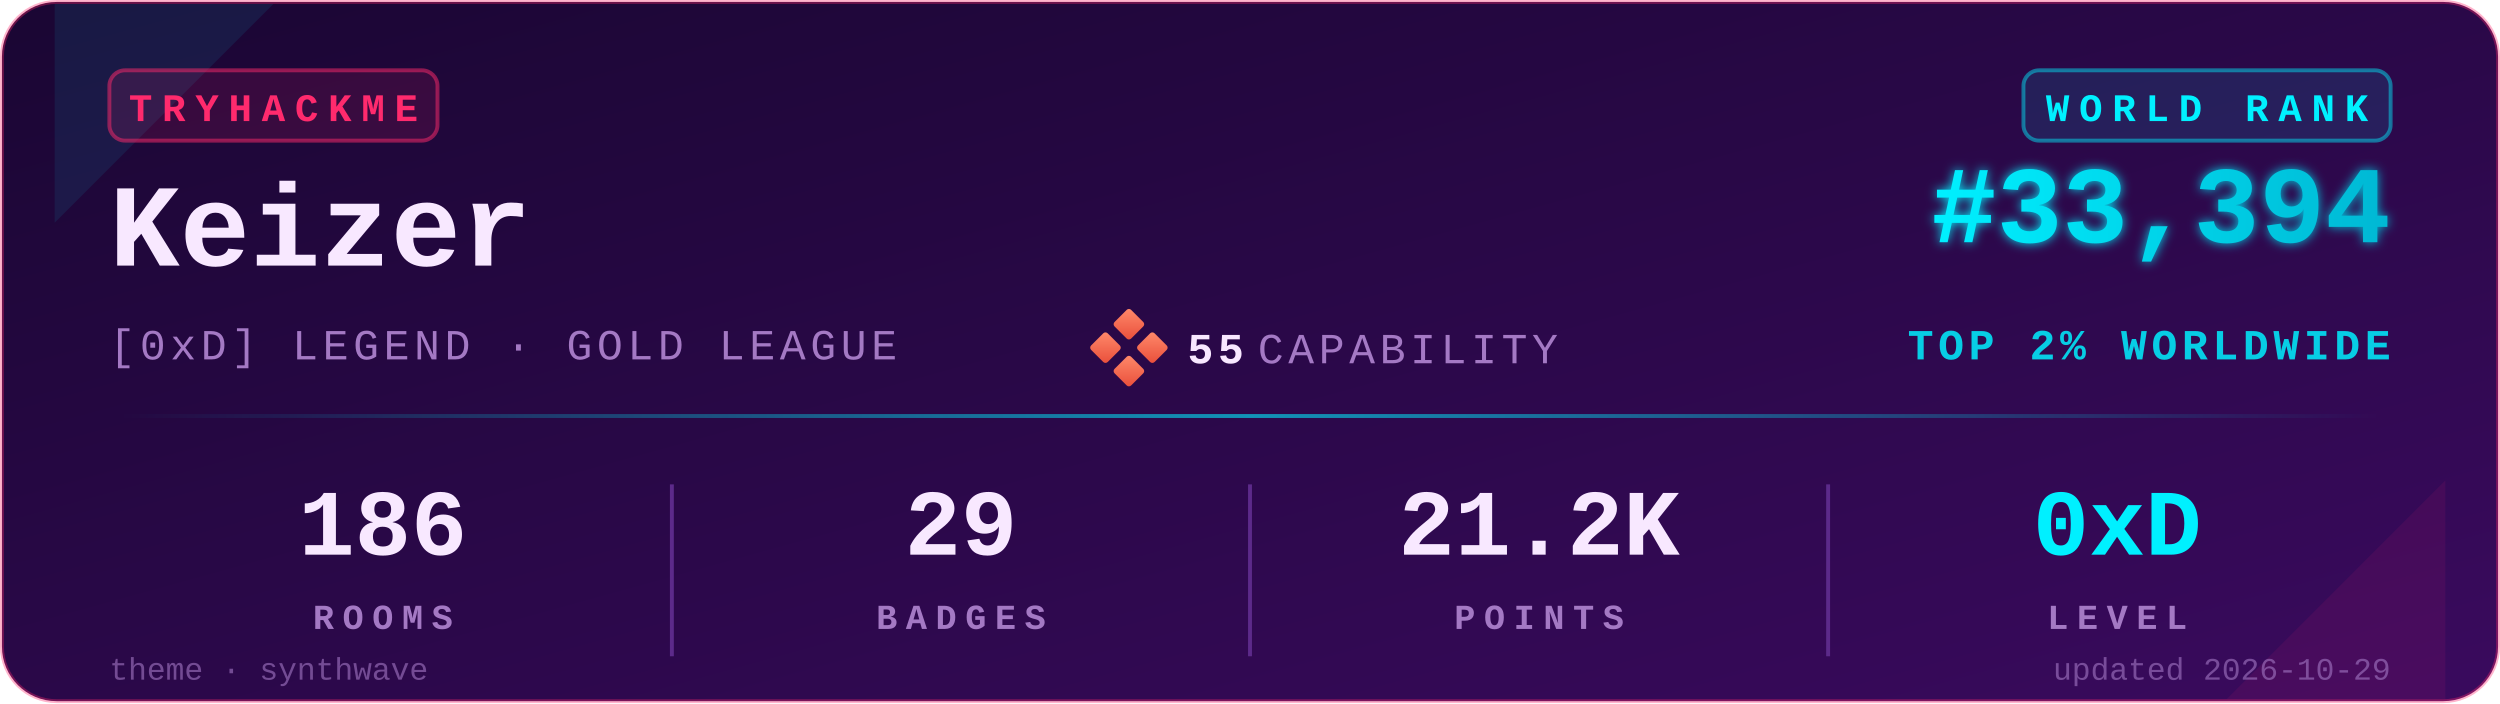
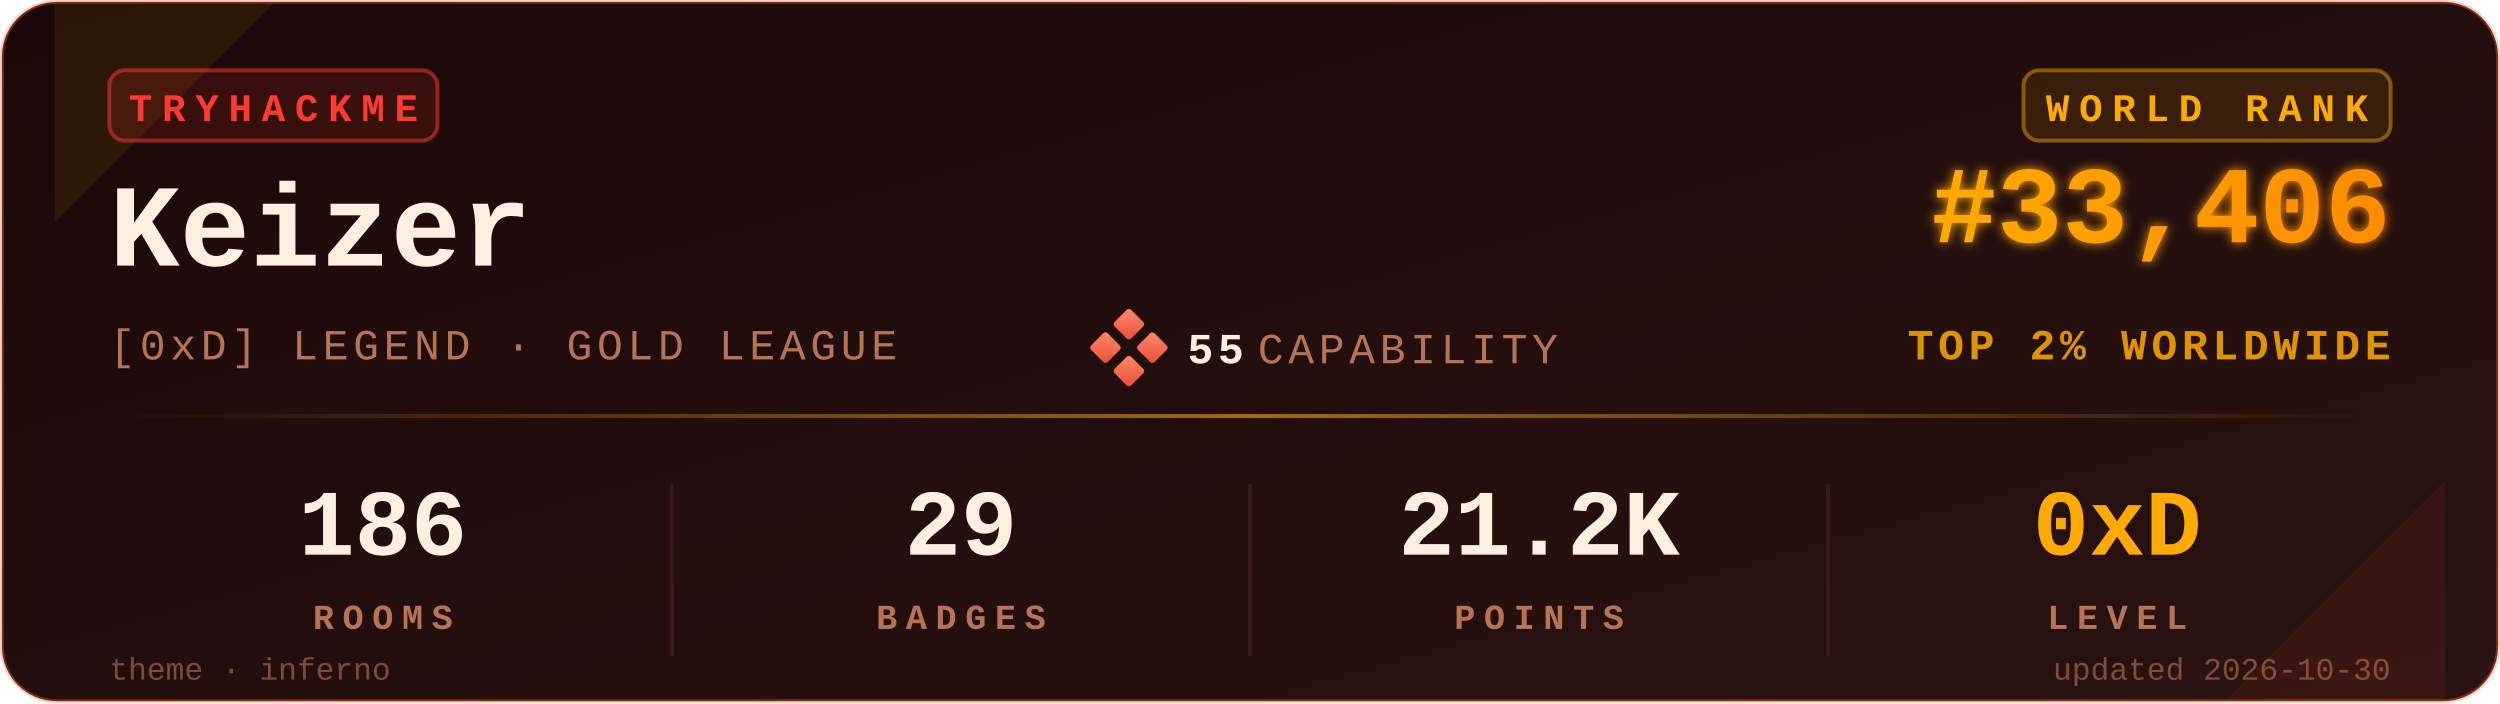
<svg xmlns="http://www.w3.org/2000/svg" viewBox="0 0 640 180" width="640" height="180" role="img" aria-label="TryHackMe stats for Keizer">
  <defs>
    <linearGradient id="bgGrad" x1="0" y1="0" x2="1" y2="1">
-       <stop offset="0%" stop-color="#1a0633" />
-       <stop offset="100%" stop-color="#3a0a5e" />
+       <stop offset="0%" stop-color="#1a0908" />
+       <stop offset="100%" stop-color="#2a1310" />
    </linearGradient>
    <linearGradient id="rankGrad" x1="0" y1="0" x2="1" y2="0">
-       <stop offset="0%" stop-color="#00F0FF" />
-       <stop offset="100%" stop-color="#00B8D4" />
+       <stop offset="0%" stop-color="#FFAA00" />
+       <stop offset="100%" stop-color="#FF8C00" />
    </linearGradient>
    <linearGradient id="accentGrad" x1="0" y1="0" x2="1" y2="0">
-       <stop offset="0%" stop-color="#00F0FF" stop-opacity="0" />
-       <stop offset="50%" stop-color="#00F0FF" stop-opacity="0.6" />
-       <stop offset="100%" stop-color="#00F0FF" stop-opacity="0" />
+       <stop offset="0%" stop-color="#FFAA00" stop-opacity="0" />
+       <stop offset="50%" stop-color="#FFAA00" stop-opacity="0.6" />
+       <stop offset="100%" stop-color="#FFAA00" stop-opacity="0" />
    </linearGradient>
    <linearGradient id="capGrad" x1="0" y1="0" x2="1" y2="1">
      <stop offset="0%" stop-color="#ff8a6b" />
      <stop offset="100%" stop-color="#e94e3a" />
    </linearGradient>
    <filter id="glow" x="-20%" y="-20%" width="140%" height="140%">
      <feGaussianBlur stdDeviation="1.4" result="b" />
      <feMerge>
        <feMergeNode in="b" />
        <feMergeNode in="SourceGraphic" />
      </feMerge>
    </filter>
  </defs>
-   <rect x="0.5" y="0.5" width="639" height="179" rx="14" ry="14" fill="url(#bgGrad)" stroke="#FF2A6D" stroke-opacity="0.35" stroke-width="1" />
-   <path d="M 14,1 L 70,1 L 14,57 Z" fill="#00F0FF" opacity="0.08" />
-   <path d="M 626,179 L 570,179 L 626,123 Z" fill="#FF2A6D" opacity="0.08" />
+   <rect x="0.5" y="0.5" width="639" height="179" rx="14" ry="14" fill="url(#bgGrad)" stroke="#FF6B35" stroke-opacity="0.35" stroke-width="1" />
+   <path d="M 14,1 L 70,1 L 14,57 Z" fill="#FFAA00" opacity="0.08" />
+   <path d="M 626,179 L 570,179 L 626,123 Z" fill="#FF3B30" opacity="0.08" />
  <g transform="translate(28,18)">
-     <rect x="0" y="0" width="84" height="18" rx="4" ry="4" fill="#FF2A6D" fill-opacity="0.12" stroke="#FF2A6D" stroke-opacity="0.5" />
-     <text x="42" y="13" fill="#FF2A6D" font-family="ui-monospace,'SF Mono','Menlo','Cascadia Code','Consolas','Liberation Mono',monospace" font-size="10" font-weight="700" letter-spacing="2.5" text-anchor="middle">TRYHACKME</text>
+     <rect x="0" y="0" width="84" height="18" rx="4" ry="4" fill="#FF3B30" fill-opacity="0.12" stroke="#FF3B30" stroke-opacity="0.5" />
+     <text x="42" y="13" fill="#FF3B30" font-family="ui-monospace,'SF Mono','Menlo','Cascadia Code','Consolas','Liberation Mono',monospace" font-size="10" font-weight="700" letter-spacing="2.5" text-anchor="middle">TRYHACKME</text>
  </g>
-   <text x="28" y="68" fill="#F8E8FF" font-family="ui-monospace,'SF Mono','Menlo','Cascadia Code','Consolas','Liberation Mono',monospace" font-size="30" font-weight="700">Keizer</text>
-   <text x="28" y="92" fill="#A479C4" font-family="ui-monospace,'SF Mono','Menlo','Cascadia Code','Consolas','Liberation Mono',monospace" font-size="11" font-weight="500" letter-spacing="1.2">[0xD] LEGEND · GOLD LEAGUE</text>
+   <text x="28" y="68" fill="#FFF0E0" font-family="ui-monospace,'SF Mono','Menlo','Cascadia Code','Consolas','Liberation Mono',monospace" font-size="30" font-weight="700">Keizer</text>
+   <text x="28" y="92" fill="#B87355" font-family="ui-monospace,'SF Mono','Menlo','Cascadia Code','Consolas','Liberation Mono',monospace" font-size="11" font-weight="500" letter-spacing="1.2">[0xD] LEGEND · GOLD LEAGUE</text>
  <g transform="translate(280,80)">
    <rect x="6" y="0" width="6" height="6" rx="0.8" fill="url(#capGrad)" transform="rotate(45 9 3)" />
    <rect x="0" y="6" width="6" height="6" rx="0.8" fill="url(#capGrad)" transform="rotate(45 3 9)" />
    <rect x="12" y="6" width="6" height="6" rx="0.8" fill="url(#capGrad)" transform="rotate(45 15 9)" />
    <rect x="6" y="12" width="6" height="6" rx="0.8" fill="url(#capGrad)" transform="rotate(45 9 15)" />
-     <text x="24" y="13" fill="#F8E8FF" font-family="ui-monospace,'SF Mono','Menlo','Cascadia Code','Consolas','Liberation Mono',monospace" font-size="11" font-weight="700" letter-spacing="1.2">55</text>
-     <text x="42" y="13" fill="#A479C4" font-family="ui-monospace,'SF Mono','Menlo','Cascadia Code','Consolas','Liberation Mono',monospace" font-size="11" font-weight="500" letter-spacing="1.2">CAPABILITY</text>
+     <text x="24" y="13" fill="#FFF0E0" font-family="ui-monospace,'SF Mono','Menlo','Cascadia Code','Consolas','Liberation Mono',monospace" font-size="11" font-weight="700" letter-spacing="1.2">55</text>
+     <text x="42" y="13" fill="#B87355" font-family="ui-monospace,'SF Mono','Menlo','Cascadia Code','Consolas','Liberation Mono',monospace" font-size="11" font-weight="500" letter-spacing="1.2">CAPABILITY</text>
  </g>
  <g transform="translate(612,18)">
-     <rect x="-94" y="0" width="94" height="18" rx="4" ry="4" fill="#00F0FF" fill-opacity="0.10" stroke="#00F0FF" stroke-opacity="0.45" />
-     <text x="-47" y="13" fill="#00F0FF" font-family="ui-monospace,'SF Mono','Menlo','Cascadia Code','Consolas','Liberation Mono',monospace" font-size="10" font-weight="700" letter-spacing="2.5" text-anchor="middle">WORLD RANK</text>
+     <rect x="-94" y="0" width="94" height="18" rx="4" ry="4" fill="#FFAA00" fill-opacity="0.10" stroke="#FFAA00" stroke-opacity="0.45" />
+     <text x="-47" y="13" fill="#FFAA00" font-family="ui-monospace,'SF Mono','Menlo','Cascadia Code','Consolas','Liberation Mono',monospace" font-size="10" font-weight="700" letter-spacing="2.5" text-anchor="middle">WORLD RANK</text>
  </g>
-   <text x="612" y="62" fill="url(#rankGrad)" font-family="ui-monospace,'SF Mono','Menlo','Cascadia Code','Consolas','Liberation Mono',monospace" font-size="28" font-weight="700" text-anchor="end" filter="url(#glow)">#33,394</text>
-   <text x="612" y="92" fill="#00F0FF" fill-opacity="0.85" font-family="ui-monospace,'SF Mono','Menlo','Cascadia Code','Consolas','Liberation Mono',monospace" font-size="11" font-weight="600" letter-spacing="1.2" text-anchor="end">TOP 2% WORLDWIDE</text>
+   <text x="612" y="62" fill="url(#rankGrad)" font-family="ui-monospace,'SF Mono','Menlo','Cascadia Code','Consolas','Liberation Mono',monospace" font-size="28" font-weight="700" text-anchor="end" filter="url(#glow)">#33,406</text>
+   <text x="612" y="92" fill="#FFAA00" fill-opacity="0.85" font-family="ui-monospace,'SF Mono','Menlo','Cascadia Code','Consolas','Liberation Mono',monospace" font-size="11" font-weight="600" letter-spacing="1.2" text-anchor="end">TOP 2% WORLDWIDE</text>
  <rect x="28" y="106" width="584" height="1" fill="url(#accentGrad)" />
  <g font-family="ui-monospace,'SF Mono','Menlo','Cascadia Code','Consolas','Liberation Mono',monospace" text-anchor="middle">
-     <text x="98" y="142" fill="#F8E8FF" font-size="24" font-weight="700">186</text>
-     <text x="98" y="161" fill="#A479C4" font-size="9" font-weight="600" letter-spacing="2.2">ROOMS</text>
-     <text x="246" y="142" fill="#F8E8FF" font-size="24" font-weight="700">29</text>
-     <text x="246" y="161" fill="#A479C4" font-size="9" font-weight="600" letter-spacing="2.2">BADGES</text>
-     <text x="394" y="142" fill="#F8E8FF" font-size="24" font-weight="700">21.2K</text>
-     <text x="394" y="161" fill="#A479C4" font-size="9" font-weight="600" letter-spacing="2.2">POINTS</text>
-     <text x="542" y="142" fill="#00F0FF" font-size="24" font-weight="700">0xD</text>
-     <text x="542" y="161" fill="#A479C4" font-size="9" font-weight="600" letter-spacing="2.2">LEVEL</text>
+     <text x="98" y="142" fill="#FFF0E0" font-size="24" font-weight="700">186</text>
+     <text x="98" y="161" fill="#B87355" font-size="9" font-weight="600" letter-spacing="2.2">ROOMS</text>
+     <text x="246" y="142" fill="#FFF0E0" font-size="24" font-weight="700">29</text>
+     <text x="246" y="161" fill="#B87355" font-size="9" font-weight="600" letter-spacing="2.2">BADGES</text>
+     <text x="394" y="142" fill="#FFF0E0" font-size="24" font-weight="700">21.2K</text>
+     <text x="394" y="161" fill="#B87355" font-size="9" font-weight="600" letter-spacing="2.2">POINTS</text>
+     <text x="542" y="142" fill="#FFAA00" font-size="24" font-weight="700">0xD</text>
+     <text x="542" y="161" fill="#B87355" font-size="9" font-weight="600" letter-spacing="2.2">LEVEL</text>
  </g>
-   <line x1="172" y1="124" x2="172" y2="168" stroke="#5C2A8A" stroke-width="1" />
-   <line x1="320" y1="124" x2="320" y2="168" stroke="#5C2A8A" stroke-width="1" />
-   <line x1="468" y1="124" x2="468" y2="168" stroke="#5C2A8A" stroke-width="1" />
-   <text x="28" y="174" fill="#A479C4" fill-opacity="0.6" font-family="ui-monospace,'SF Mono','Menlo','Cascadia Code','Consolas','Liberation Mono',monospace" font-size="8" font-weight="500">theme · synthwave</text>
-   <text x="612" y="174" fill="#A479C4" fill-opacity="0.6" font-family="ui-monospace,'SF Mono','Menlo','Cascadia Code','Consolas','Liberation Mono',monospace" font-size="8" font-weight="500" text-anchor="end">updated 2026-10-29</text>
+   <line x1="172" y1="124" x2="172" y2="168" stroke="#3a1a1a" stroke-width="1" />
+   <line x1="320" y1="124" x2="320" y2="168" stroke="#3a1a1a" stroke-width="1" />
+   <line x1="468" y1="124" x2="468" y2="168" stroke="#3a1a1a" stroke-width="1" />
+   <text x="28" y="174" fill="#B87355" fill-opacity="0.6" font-family="ui-monospace,'SF Mono','Menlo','Cascadia Code','Consolas','Liberation Mono',monospace" font-size="8" font-weight="500">theme · inferno</text>
+   <text x="612" y="174" fill="#B87355" fill-opacity="0.6" font-family="ui-monospace,'SF Mono','Menlo','Cascadia Code','Consolas','Liberation Mono',monospace" font-size="8" font-weight="500" text-anchor="end">updated 2026-10-30</text>
</svg>
